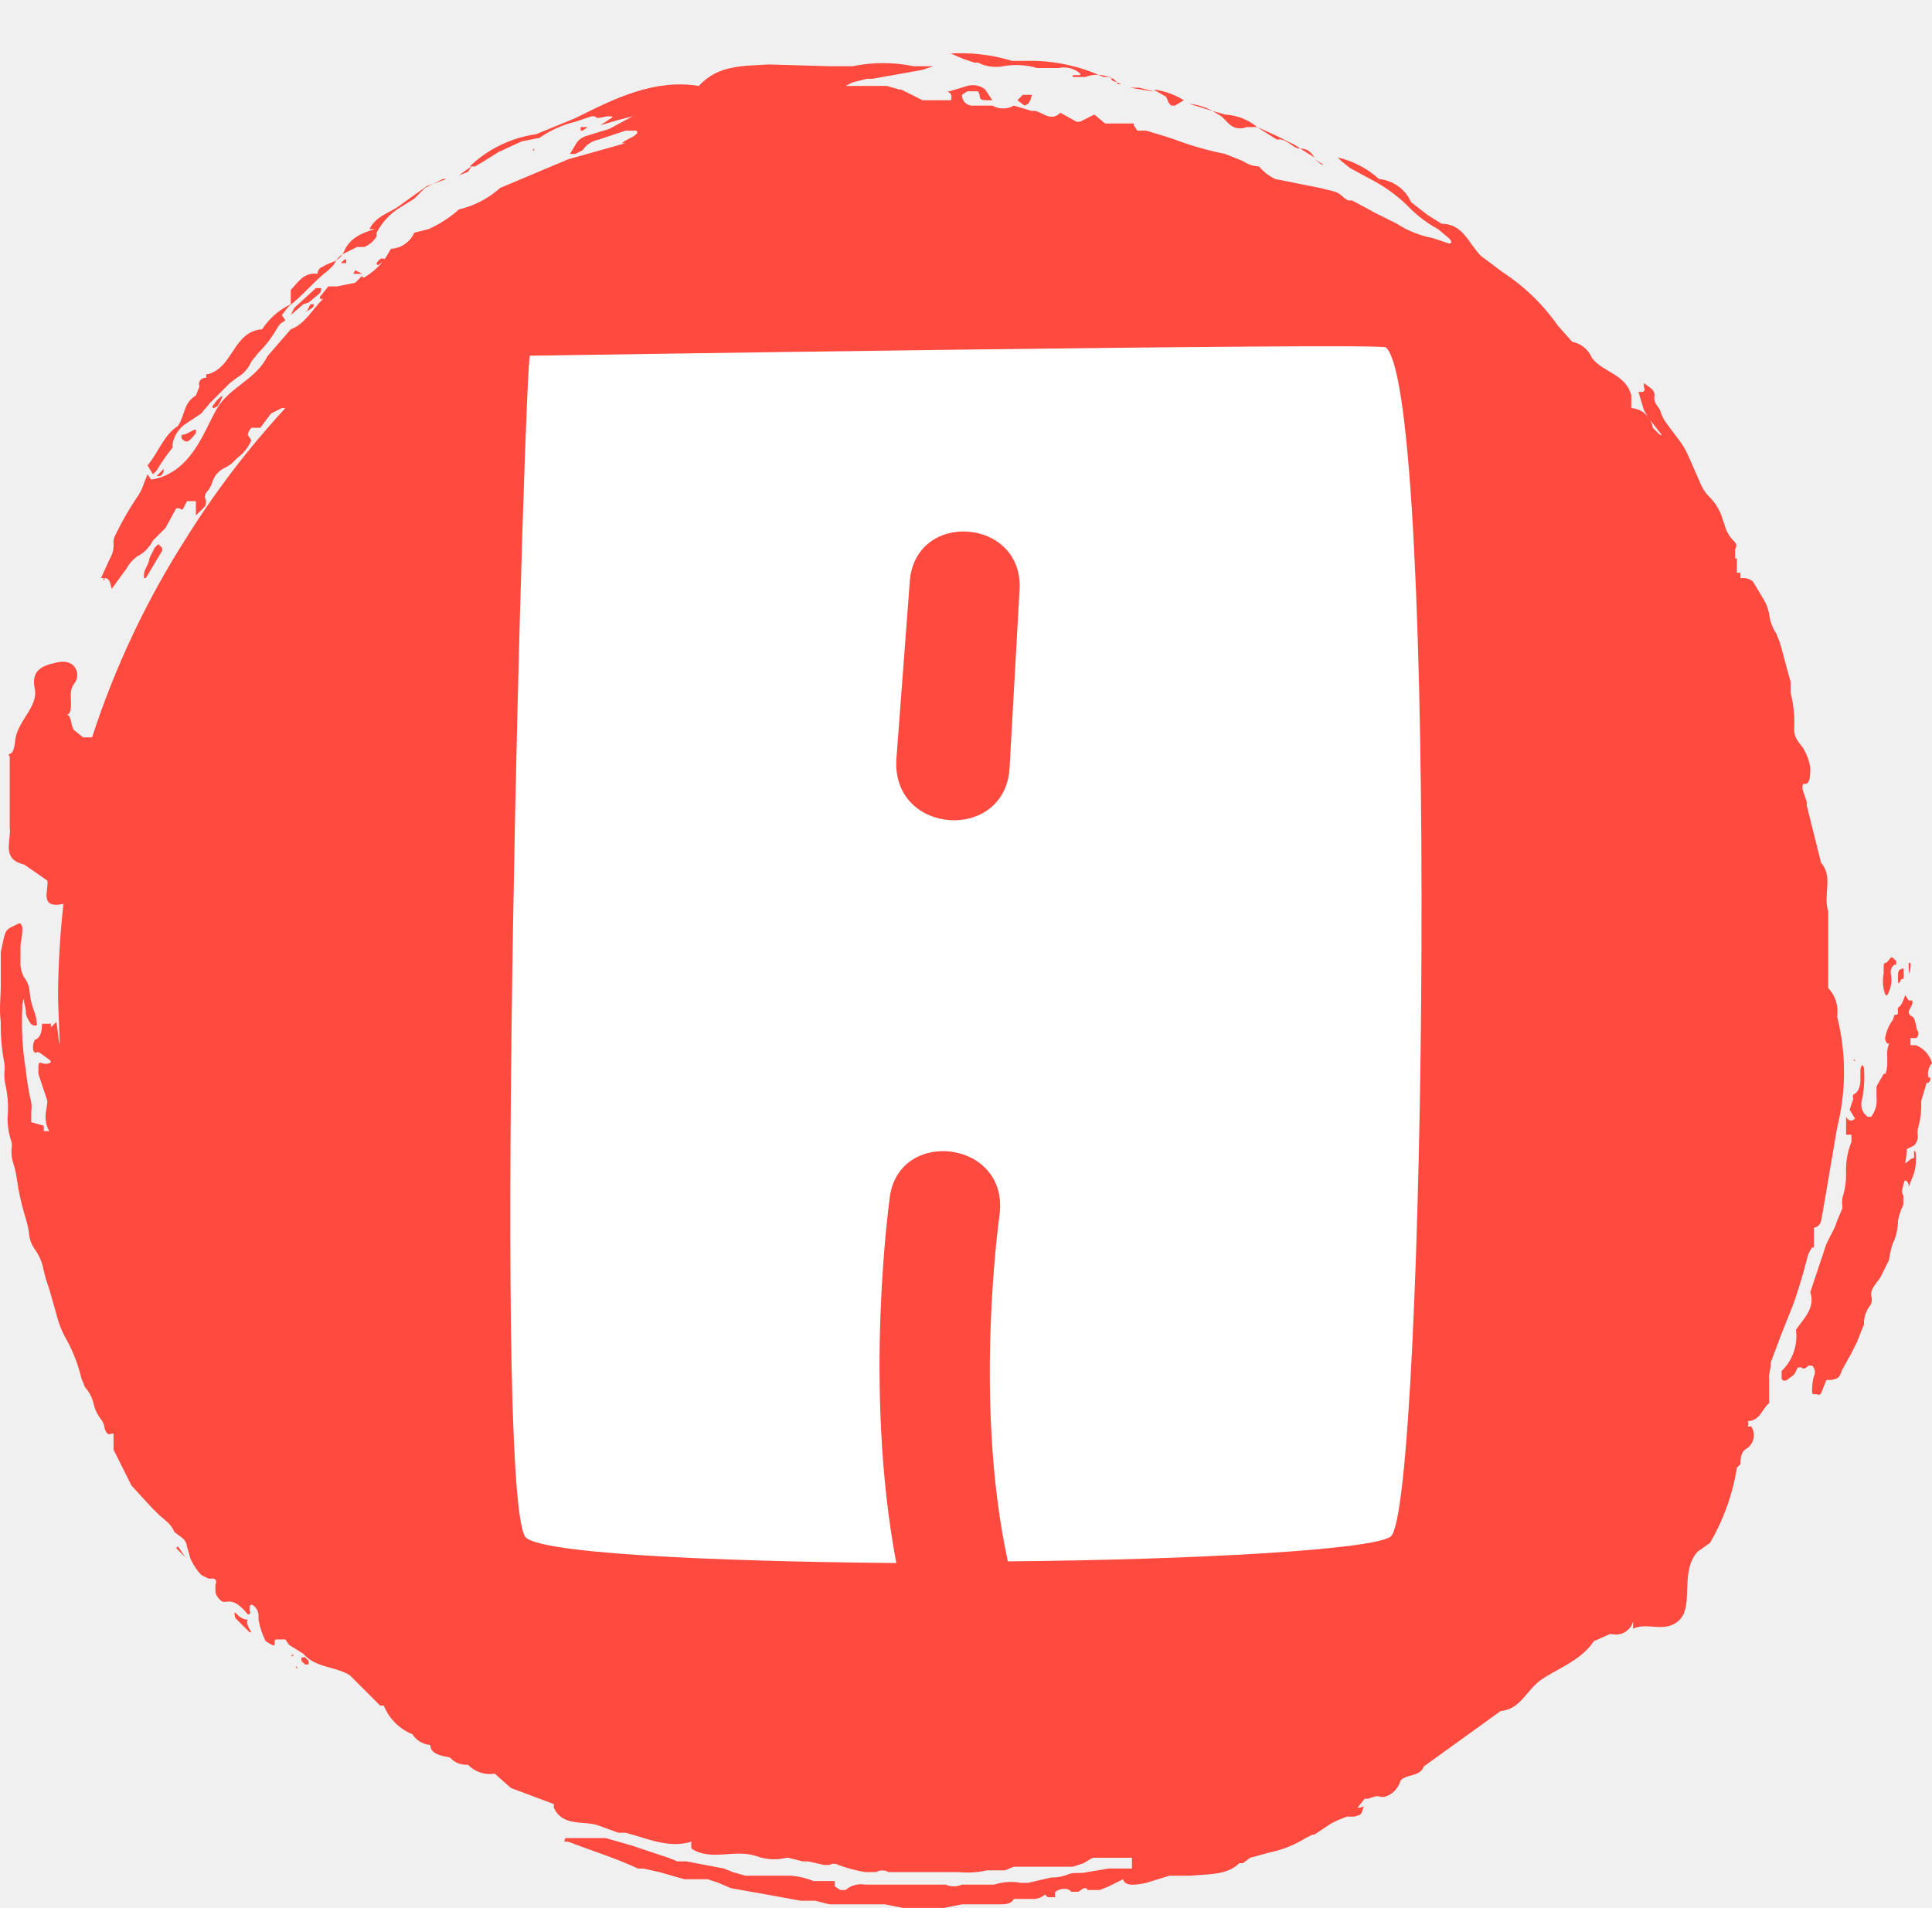
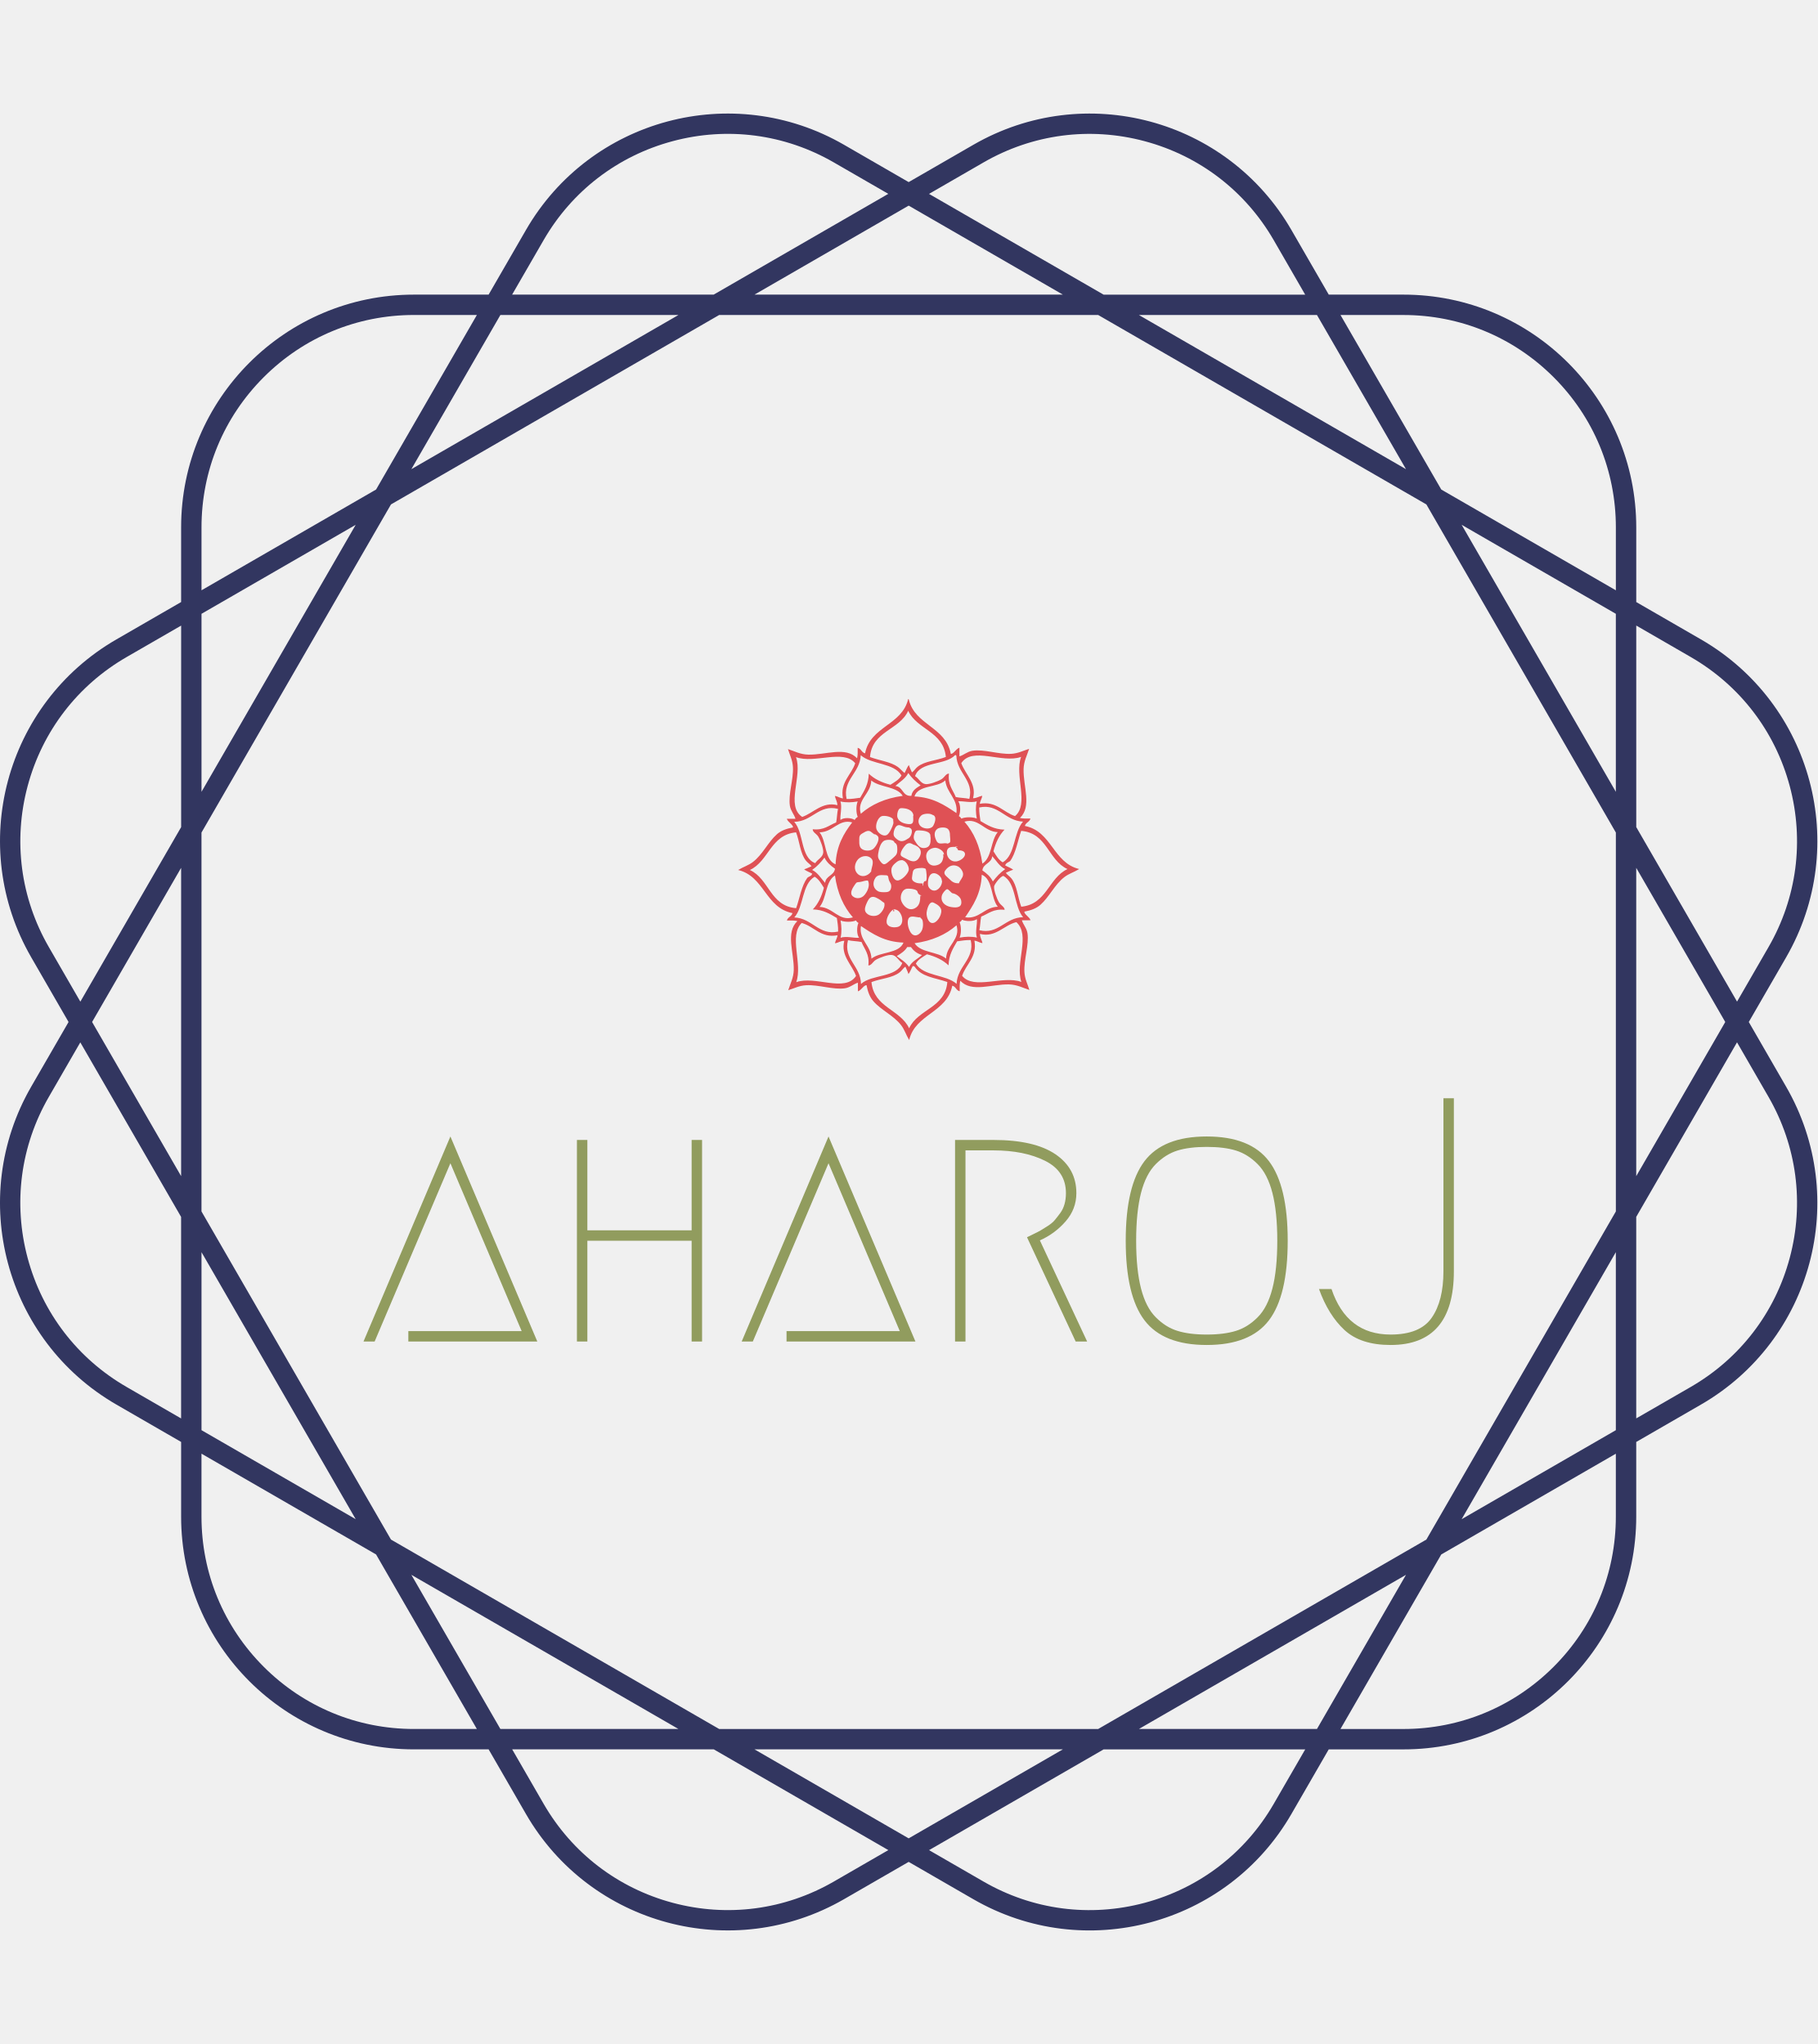
- <svg xmlns="http://www.w3.org/2000/svg" width="308.761" height="304.916" viewBox="0 0 106.008 104.687" class="css-1j8o68f" version="1.1" id="svg23">
-   <defs id="SvgjsDefs2684" />
-   <g id="SvgjsG2685" featurekey="rootContainer" transform="matrix(0.9820593,0,0,0.9820593,-0.05456052,0)" fill="#ff4a3f">
-     <g id="g17">
-       <path d="M19.8 15.3h.5l-.4-.2zm.5.1zm.8-.7c0 .1 0 .1.1.1l.4-.3c-.2-.1-.3-.1-.5.2zm.4-.2zm-4.1 2.3zm-.2.6l.3-.2c.1-.1.1-.2.1-.2h-.2l-.2.4c-.1-.1-.1 0 0 0zm2.2-2.9h-.1l-.2.2h.3zm-2.1 2.4l.6-.5c.1-.1.1-.2.1-.3h-.3l-1.2 1.1-.2.4.7-.6zm-1.1.8z" id="path3" />
-       <path d="M9.7 25v-.2a1.7 1.7 0 0 1 .7-1.1l.9-.6.5-.6.7-.7.4-.4.4-.3a1.9 1.9 0 0 0 .8-.9l.4-.5a5.9 5.9 0 0 0 1-1.3l.2-.3.3-.2-.2-.3.4-.5c.8-.6 1.4-1.4 2.2-2l.3-.3a1.4 1.4 0 0 1 .5-.6l.8-.4h.4a1.4 1.4 0 0 0 .7-.6V13a3.5 3.5 0 0 1 1.3-1.4l.8-.5.2-.2.4-.4 1-.5h.2l-1.1.4-1.4 1c-.6.5-1.4.6-1.8 1.4h.3c-.7.2-1.4.5-1.7 1.2s-.8.6-1.2.9a.4.4 0 0 0-.3.4c-.8-.1-1.1.5-1.5.9v.8a3.9 3.9 0 0 0-1.6 1.4c-1.6.1-1.6 2.1-3 2.5h-.1a.2.2 0 0 0 0 .2c-.3 0-.5.2-.4.5l-.2.5c-.7.4-.6 1.1-1 1.7-.8.5-1.1 1.5-1.7 2.2l.3.5.2-.2a11.6 11.6 0 0 1 .9-1.3zM53.9 3.3l.6.2h.2a2.2 2.2 0 0 0 1.4.2 4.1 4.1 0 0 1 1.9.1h1.2a1.4 1.4 0 0 1 1.2.3.1.1 0 0 1 0 .1H60a.1.1 0 0 0 0 .1h.7a1.8 1.8 0 0 1 1.3 0c.2 0 .1.1.2.2l.5.2h-.2c-.2-.4-.5-.4-.8-.4a9.7 9.7 0 0 0-4.3-.9h-.8A9.8 9.8 0 0 0 53 3h.2zm7.3 3.1zM50.3 4.7zm10.9 1.7h.2-.2zM19 14.7zm32.1-10zm17.6 2.2a.9.9 0 0 0 1 .2h.6a3.1 3.1 0 0 0-1.8-.7l-.7-.2.5.3zm-3.4-1.3c0 .1.1.2.2.3h.2l.5-.3a4.2 4.2 0 0 0-1.7-.6l.7.4zm7.4 2.7l.8.5c-.2-.3-.4-.5-.8-.5z" id="path5" />
-       <path d="M99 76.1l.6-1.6.6-1.5c.2-.5.6-1.8.8-2.6a1.7 1.7 0 0 1 .3-.7h.1v-1.1c.5-.1.4-.6.5-.9l.8-4.7a12.7 12.7 0 0 0 0-6.2 1.9 1.9 0 0 0-.5-1.6v-4.3c-.3-.9.3-1.9-.4-2.7L101 45a.4.4 0 0 0 0-.2l-.2-.6a.5.5 0 0 1 0-.4h.1c.3 0 .3-.5.3-.9a3 3 0 0 0-.4-1.1l-.3-.4a1.1 1.1 0 0 1-.2-.7 6.7 6.7 0 0 0-.2-2v-.6c-.2-.7-.4-1.5-.6-2.2l-.2-.5a2.5 2.5 0 0 1-.4-1.1 2.5 2.5 0 0 0-.3-.8l-.6-1a.8.8 0 0 0-.6-.2h-.1V32h-.2v-.8H97V31a.4.4 0 0 0 0-.1v-.2c.1-.2.1-.3-.1-.5a1.8 1.8 0 0 1-.4-.6l-.2-.6a2.9 2.9 0 0 0-.7-1.2 2.2 2.2 0 0 1-.5-.7l-.7-1.6a4.3 4.3 0 0 0-.6-1l-.6-.8a2.4 2.4 0 0 1-.4-.8l-.2-.3a.6.6 0 0 1-.1-.5.5.5 0 0 0-.2-.4l-.4-.3v.2c.1.2 0 .3-.1.3h-.2l.3 1 .3.5.7.9h-.1l-.2-.2-.2-.2a1.3 1.3 0 0 0-1.2-1.1v-.7c-.3-1.2-1.6-1.3-2.2-2.1a1.5 1.5 0 0 0-1.1-.9l-.8-.9a11.3 11.3 0 0 0-3.1-3l-.8-.6-.4-.3c-.7-.7-1-1.8-2.2-1.8l-.8-.5-.9-.7a2.2 2.2 0 0 0-1.8-1.3 5.1 5.1 0 0 0-2.3-1.2l.2.2.5.4 1.3.7a8.5 8.5 0 0 1 2.1 1.6 6.8 6.8 0 0 0 1.5 1.1l.6.5c.1.1.2.2.1.3H81l-.9-.3a5.6 5.6 0 0 1-2-.8l-1.2-.6-1.3-.7h-.2c-.3-.1-.4-.4-.8-.5l-.8-.2-2.5-.5a2.6 2.6 0 0 1-.9-.7 1.7 1.7 0 0 1-.9-.3l-1-.4a18.1 18.1 0 0 1-2.8-.8l-.6-.2-1-.3h-.5l-.2-.3v-.1h-1.6l-.6-.5-.4.2-.4.2h-.2l-.9-.5c-.6.6-1.1-.2-1.6-.1l-1-.3a1.2 1.2 0 0 1-1.2 0h-1.2a.6.6 0 0 1-.5-.6l.3-.2h.6a.7.7 0 0 1 .1.3c0 .2.2.2.5.2h.2l-.4-.6a1.1 1.1 0 0 0-1-.2l-1 .3H53c.3.2.2.3.2.5h-1.6l-.4-.2-.8-.4h-.1l-.7-.2h-2.3l.4-.2.8-.2h.3l1.7-.3 1.1-.2.6-.2h-1.1a8.4 8.4 0 0 0-3.4 0h-1.3L43 3.6c-1.4.1-2.8 0-3.9 1.2-2.5-.4-4.7.7-6.9 1.8l-2.2.9a6.7 6.7 0 0 0-3.7 1.8h.3l.5-.3.8-.5 1.3-.6 1-.2a6 6 0 0 1 2-.9l.9-.3h.2c.1.2.5 0 .7 0h.2c.1 0 .1.1 0 .1l-.6.4 1-.3.8-.2-1.3.7-1.3.4a1 1 0 0 0-.6.5l-.3.5h.3l.4-.2a1.4 1.4 0 0 1 .9-.6l1.5-.5h.5a.1.1 0 0 1 .1.2c-.2.2-.6.3-.8.5h.2l-3.2.9-3.8 1.6a5.2 5.2 0 0 1-2.3 1.2 6.6 6.6 0 0 1-1.7 1.1l-.8.2a1.5 1.5 0 0 1-1.3.9l-.3.5a3.7 3.7 0 0 1-1.2 1.1h-.1v-.1l-.2.2-.2.2-1 .2h-.5l-.4.5c-.1.1-.1.2 0 .2h.1c-.6.6-1 1.4-1.8 1.7L15 19.9c-.6 1.2-1.8 1.6-2.6 2.6s-1.4 3.9-3.9 4.3l-.2-.3-.2.5a2.7 2.7 0 0 1-.4.8 16.9 16.9 0 0 0-1.2 2.1.8.8 0 0 0-.1.5 1.4 1.4 0 0 1-.2.8l-.5 1.1h.2c.3 0 .3.3.4.6l.8-1.1a2.2 2.2 0 0 1 .6-.7 2 2 0 0 0 .9-.9l.3-.3.4-.4.6-1.1h.2c.1.1.1.1.2 0l.2-.4h.5v.8l.5-.5a.5.5 0 0 0 0-.5.4.4 0 0 1 .1-.3 1.5 1.5 0 0 0 .3-.5 1.3 1.3 0 0 1 .8-.9l.3-.2.3-.3a2.4 2.4 0 0 0 .8-1l-.2-.3c0-.1.1-.3.2-.4h.5l.6-.8.6-.3h.2a48.8 48.8 0 0 0-5.5 7.2h-.1.1a48.4 48.4 0 0 0-5.3 11.2h-.5l-.5-.4c-.2-.2-.1-.7-.4-.9h.1c.3-.5-.1-1.2.3-1.7s.1-1.4-.9-1.2-1.5.5-1.3 1.5-1 1.8-1.1 2.9-.5.5-.3.9v3.9c.1.8-.5 1.8.8 2.1l1.3.9c.1.5-.5 1.6.9 1.3a49.2 49.2 0 0 0-.3 5c0 1.1.1 2.2.1 3.3v-.4c-.1-.4-.1-.8-.2-1.3l-.3.3v-.2h-.5c0 .5-.1.8-.4.9a.9.9 0 0 0-.1.5c0 .1.1.3.2.2s.4.2.7.4-.2.3-.4.2-.2.1-.2.3v.3l.5 1.5c0 .3-.1.6-.1.9a1.7 1.7 0 0 0 .2.8h-.3v-.3l-.7-.2v-.6a1.5 1.5 0 0 0 0-.5 14.6 14.6 0 0 1-.3-1.8 16.6 16.6 0 0 1-.2-3.5.9.9 0 0 1 .1-.5v.2a2.9 2.9 0 0 1 .1.5.8.8 0 0 0 .1.4c.1.2.2.4.4.4s.1-.1.1-.2a2.1 2.1 0 0 0-.1-.5 4.2 4.2 0 0 1-.3-1.3 1.5 1.5 0 0 0-.3-.7 1.6 1.6 0 0 1-.2-.9v-.8c0-.3.1-.6.1-.9a.5.5 0 0 0-.1-.4h-.1c-.8.4-.7.2-1 1.6V55c0 .7-.1 1.4 0 2.1a10.8 10.8 0 0 0 .2 2.3 1.8 1.8 0 0 1 0 .5 3.1 3.1 0 0 0 .1.9 5.9 5.9 0 0 1 .1 1.3 3.9 3.9 0 0 0 .2 1.7 1.2 1.2 0 0 1 0 .4 2.1 2.1 0 0 0 .1.8 4.9 4.9 0 0 1 .2.9 14 14 0 0 0 .5 2.2 5 5 0 0 1 .2 1 1.7 1.7 0 0 0 .3.7 2.9 2.9 0 0 1 .5 1.2 8.5 8.5 0 0 0 .3 1l.4 1.4a5.4 5.4 0 0 0 .6 1.5 8.5 8.5 0 0 1 .8 2.1l.2.5a2.1 2.1 0 0 1 .5 1 2.1 2.1 0 0 0 .4.8 1 1 0 0 1 .2.5c.1.3.2.4.4.3h.1v.9l.5 1 .5 1 1.1 1.2.4.4c.3.3.7.5.9 1l.4.3a.7.7 0 0 1 .3.5l.2.7a3.3 3.3 0 0 0 .6.9l.4.2h.3a.2.2 0 0 1 .1.3 2.5 2.5 0 0 0 0 .5.9.9 0 0 0 .4.5h.2c.4-.1.8.2 1.2.7h.1c0-.1.1-.1 0-.2v-.2c0-.1.1-.2.2-.1a.7.7 0 0 1 .3.6v.2a4.3 4.3 0 0 0 .4 1.2c.5.3.5.3.5.1s0-.2.2-.2h.4l.2.3.8.5c.7.8 1.8.7 2.6 1.2l1.7 1.7h.2a2.9 2.9 0 0 0 1.6 1.6 1.3 1.3 0 0 0 1 .6c0 .5.6.6 1.1.7a1.2 1.2 0 0 0 .8.4h.2a1.7 1.7 0 0 0 1.5.5l.9.8 2.4.9v.2c.5 1.1 1.7.7 2.5 1l1.1.4h.4c1.2.3 2.4.9 3.7.5a.7.7 0 0 0 0 .4c1.1.7 2.4 0 3.6.4a2.9 2.9 0 0 0 1.7.1h.1l.8.2h.3l.9.2h.3a.5.5 0 0 1 .5 0 7.9 7.9 0 0 0 1.5.4h.6a.7.7 0 0 1 .7 0h3.9a5 5 0 0 0 1.6-.1h1l.5-.2H60l.6-.2.5-.3h2.2v.6H62l-1.2.2c-.4.1-.7 0-1 .1a2.4 2.4 0 0 1-1 .2l-1.3.3h-.4a3.1 3.1 0 0 0-1.5.1h-1.8a1.1 1.1 0 0 1-.9 0h-4.5a1.3 1.3 0 0 0-1.1.3H47l-.3-.2v-.3h-1.2a4.1 4.1 0 0 0-1.3-.3h-2.5l-.7-.2-.5-.2-2.1-.4h-.5l-.5-.2-2.1-.7-1.4-.4h-2.2c-.1 0-.1.1-.1.2h.2c1.3.5 2.6.9 3.9 1.5h.3l.9.2 1.4.4h1.3l.6.2.7.3 1.7.3 1.1.2 1.1.2h.8l.8.2h3.1l1 .2h2.3l1-.2H56c.4 0 .6-.1.7-.3h1a1 1 0 0 0 .8-.3c-.1.1 0 .1.1.2h.4v-.2c0-.1 0-.1.2-.2s.6-.1.7.1h.4l.3-.2c.2 0 .2 0 .2.1h.7l.5-.2.8-.4c.1.3.4.4 1.3.2l1.3-.4h1.2c.9-.1 2 0 2.7-.7h.2l.4-.3 1.1-.3a6.1 6.1 0 0 0 2-.8l.4-.2h.1l.9-.6.4-.2.5-.2h.4c.4-.1.4-.1.5-.4s0-.1-.2-.1h-.1l.4-.5h.2c.3-.1.5-.2.7-.1h.2a1.3 1.3 0 0 0 .9-.9c.3-.4 1.1-.2 1.3-.8l4.3-3.1c1.1-.1 1.4-1.1 2.2-1.7s2.3-1.1 3-2.2l.9-.4h.1a1 1 0 0 0 1.2-.7v.4c.8-.4 1.8.3 2.6-.5s0-2.7 1-3.8l.7-.5a12.1 12.1 0 0 0 1.5-4.2l.2-.2c0-.3 0-.7.4-.9a.9.9 0 0 0 .2-1.2h-.2a.3.3 0 0 0 0-.3c.7 0 .8-.7 1.2-1V77a.5.5 0 0 1 0-.2 3.8 3.8 0 0 0 .1-.7zM5.9 32.2z" id="path7" />
-       <path d="M26.4 9.3l-.3.2-.4.3.5-.2zm6.1-2h.1l.3-.2h-.4zm-2.6 1l-.1.1h.1v-.1zm-1.5 1.4zm1.3-.2zm-6.3 3.1zM9.2 26.2l-.4.4H9a.4.4 0 0 0 .2-.4zm3-3.5a2.1 2.1 0 0 0 .3-.6 1.5 1.5 0 0 0-.5.5c-.1.1-.1.2 0 .2zM11 24.2V24c-.2 0-.5.3-.8.3v.2c.3.3.4.2.8-.3zm3 66.2zM73.9 9.2h.1l-.5-.3zm-2.5-1.4c.5-.1.8.4 1.2.5h.1l-.3-.2-1-.5-1.1-.5.3.2zM52.8 3.1zm11.7 2h-.1l-1.2-.2h.5zm2 .7l1.3.4a3.3 3.3 0 0 0-1.3-.4zm-9 0a1 1 0 0 0 .2-.5h-.5l-.3.3.4.3zm9 1.6zM49.9 4.2zm2.9.7zM48.5 4zm13.8 2.1a.5.5 0 0 0 0 .1zm44.8 52.3h-.3V58h.3c.1 0 .2-.3.1-.4s-.1-.7-.3-.8a.3.3 0 0 1-.2-.3l.2-.4a.4.4 0 0 0 0-.2h-.2l-.2-.3c-.1.3-.2.6-.4.7a.5.5 0 0 0 0 .2c0 .1 0 .2-.1.2h-.1a1.1 1.1 0 0 1-.1.3 2.3 2.3 0 0 0-.4.9.4.4 0 0 0 .1.4h.1a1.7 1.7 0 0 0-.1.8v.4a1.8 1.8 0 0 1-.1.5h-.1l-.4.7v.6a1.5 1.5 0 0 1-.3 1.1h-.2l-.2-.2a.9.9 0 0 1-.1-.8 6.5 6.5 0 0 0 .1-1.7c0-.1-.1-.2-.1-.2a.5.5 0 0 0-.1.3v.6c0 .2-.1.6-.3.7s-.1.2-.1.3l-.2.6.3.5c-.2.2-.4.1-.5-.1v1h.3v.4a4.2 4.2 0 0 0-.3 1.4 3.3 3.3 0 0 0 0 .4 4 4 0 0 1-.2 1.3 2 2 0 0 0 0 .6l-.3.7a3.2 3.2 0 0 1-.3.7l-.3.6-.9 2.7c.3.9-.4 1.5-.8 2.1a2.7 2.7 0 0 1-.8 2.3v.4c0 .1.1.2.3.1l.4-.3.2-.4h.2c.1.1.2.1.4-.1h.2a.5.5 0 0 1 .1.6 2.9 2.9 0 0 0-.1.8c0 .1 0 .2.1.2h.2c.1.1.2 0 .3-.3l.2-.5h.3c.4-.1.4-.1.6-.6l.5-.9.3-.6.4-1a1.6 1.6 0 0 1 .3-1 .6.6 0 0 0 .1-.6c0-.2 0-.3.2-.6l.3-.4.5-1a4.7 4.7 0 0 1 .2-.9 3 3 0 0 0 .3-1.3 3.8 3.8 0 0 1 .3-.9v-.5c-.1-.2-.1-.2 0-.6s.1-.2.2-.2a.4.4 0 0 1 .1.3l.2-.5a2.3 2.3 0 0 0 .2-.9v-.3c0-.1 0-.3-.1-.3v.4c-.2 0-.3.2-.5.3a6.4 6.4 0 0 0 .1-.8l.4-.2a.7.7 0 0 0 .2-.6 1.4 1.4 0 0 1 0-.3 4.8 4.8 0 0 0 .2-1.4v-.2l.3-1h.1a.3.3 0 0 0 .1-.3h-.1a.9.9 0 0 1 .2-.8 1.5 1.5 0 0 0-.9-1zm-1.2 7.8zm-.2-9.9zm0 0zM9.1 30.8a.3.3 0 0 0 0-.2l-.2-.2-.2.2-.3.6c0 .3-.3.6-.3.9v.2h.1zm96.3 24.8h.1a1.7 1.7 0 0 0 .2-1.2.5.5 0 0 1 .2-.5h.1v-.2l-.2-.2h-.1c-.1.1-.2.3-.3.3s-.1.1-.1.3v.3a2.2 2.2 0 0 0 .1 1.2zM13.2 90.1c-.1 0 0 .2 0 .3l.8.8h.1c-.2-.3-.3-.6-.2-.7a.9.9 0 0 1-.5-.2zm.8.3zm92.3-35.7h.1a2 2 0 0 0 0-.6c-.3.1-.3.1-.3.6s.1.1.2 0z" id="path9" />
-       <path d="M106.7 62a.6.6 0 0 0 .1-.5c0-.1-.1-.2-.1-.1h-.2v.2c0 .4.1.5.2.4zm.1-8.2h-.1v.6a1 1 0 0 0 .1-.6zM17.1 92.6h-.2v.2l.2.2h.2v-.2zm86.6-33.3c0-.1 0-.1-.1-.1zM9.9 86.5l.5.5-.4-.6z" id="path11" />
-       <circle cx="10.5" cy="87.1" transform="rotate(-24.8 10.4 87.159)" id="circle13" />
-       <path d="M9.7 30.1h-.1v.2-.2h.1zm83.2-6.6l-.2-.3h-.1zm-14.7 77.1zM5.9 32.2zm-.1.2a.3.3 0 0 0 .1-.2v.2zm1.9-4.9zM61.5 2.4zm42.8 58.2v.1-.1zM16.4 92.5h-.1c.1.1.2 0 .1-.1zm.2.7h.1l-.1-.1v.1zm73.9-71.3zm15.2 34.4zM14.6 91.7zm92.1-37zm-.8 11.4zM34.6 0z" id="path15" />
-     </g>
-   </g>
-   <g id="SvgjsG2686" featurekey="nameFeature-0" transform="matrix(2.284354,0,0,2.284354,27.98006,-5.60952)" fill="#ffffff">
-     <path d="M9.6 16.48 l-0.32 4.24 c-0.08 1.8 2.6 1.96 2.72 0.2 l0.24 -4.28 c0.12 -1.76 -2.56 -1.96 -2.64 -0.16 z M0.48 11 l0 0 c0.04 0 20.48 -0.32 20.56 -0.2 c1.28 1.12 0.96 27.8 0.12 28.56 c-0.4 0.32 -4.64 0.56 -9.2 0.6 c-0.84 -3.84 -0.2 -8.32 -0.2 -8.32 c0.24 -1.8 -2.44 -2.12 -2.64 -0.4 c0 0.04 -0.64 4.52 0.16 8.76 c-4.56 -0.04 -8.68 -0.24 -8.92 -0.64 c-0.8 -1.44 0 -28.28 0.12 -28.36 z" id="path20" />
+ <svg xmlns="http://www.w3.org/2000/svg" version="1.1" width="1000" height="1125" viewBox="0 0 1000 1125">
+   <g transform="matrix(1,0,0,1,0.0001147749,0)">
+     <svg viewBox="0 0 320 360" data-background-color="#ffffff" preserveAspectRatio="xMidYMid meet" height="1125" width="1000">
+       <g id="tight-bounds" transform="matrix(1,0,0,1,-0.00003672796,0)">
+         <svg viewBox="0 0 320 360" height="360" width="320">
+           <g>
+             <svg />
+           </g>
+           <g>
+             <svg viewBox="0 0 320 360" height="360" width="320">
+               <g>
+                 <path transform="translate(-32.1528,-12.1528) scale(3.84303,3.84303)" d="M88.492 50l1.711-2.963c2.946-5.102 1.198-11.626-3.904-14.572l-2.963-1.711v-3.422c0-5.891-4.776-10.667-10.667-10.667h-3.422l-1.711-2.963c-2.946-5.102-9.47-6.85-14.572-3.904l-2.964 1.71-2.963-1.711c-5.102-2.945-11.626-1.197-14.572 3.905l-1.711 2.963h-3.422c-5.891 0-10.667 4.776-10.667 10.667v3.422l-2.963 1.711c-5.102 2.946-6.85 9.47-3.904 14.572l1.71 2.963-1.711 2.963c-2.945 5.102-1.197 11.626 3.905 14.572l2.963 1.711v3.422c0 5.891 4.776 10.667 10.667 10.667h3.422l1.711 2.963c2.946 5.102 9.47 6.85 14.572 3.904l2.963-1.71 2.963 1.711c5.102 2.946 11.626 1.198 14.572-3.904l1.711-2.963h3.422c5.891 0 10.667-4.776 10.667-10.667v-3.422l2.963-1.711c5.102-2.946 6.85-9.47 3.904-14.572zM85.832 33.273c2.252 1.3 3.862 3.399 4.535 5.91 0.673 2.511 0.328 5.135-0.972 7.386l-1.441 2.497-4.618-7.999v-9.236zM73.72 73.72l-15.038 8.682h-17.364l-15.038-8.682-8.682-15.038v-17.364l8.682-15.038 15.038-8.682h17.364l15.038 8.682 8.682 15.038v17.364zM82.401 60.549v8.158l-7.065 4.079zM72.786 75.336l-4.079 7.065h-8.158zM57.065 83.335l-7.065 4.079-7.065-4.079zM39.451 82.401h-8.158l-4.079-7.065zM24.664 72.786l-7.065-4.079v-8.158zM16.665 57.065l-4.079-7.065 4.079-7.065zM17.599 39.451v-8.158l7.065-4.079zM27.214 24.664l4.079-7.065h8.158zM42.935 16.665l7.065-4.079 7.065 4.079zM60.549 17.599h8.158l4.079 7.065zM75.336 27.214l7.065 4.079v8.158zM83.335 42.935l4.079 7.065-4.079 7.065zM72.668 17.599c2.6 0 5.044 1.012 6.883 2.851 1.838 1.838 2.851 4.283 2.851 6.883v2.883l-7.999-4.618-4.618-7.999zM53.43 10.606c2.252-1.3 4.875-1.645 7.386-0.972 2.511 0.673 4.61 2.284 5.91 4.535l1.441 2.497h-9.236l-7.999-4.618zM33.273 14.168c1.3-2.252 3.399-3.862 5.91-4.535 2.511-0.673 5.135-0.328 7.386 0.972l2.497 1.441-7.999 4.618h-9.236zM17.599 27.332c0-2.6 1.012-5.044 2.851-6.883 1.838-1.838 4.283-2.851 6.883-2.851h2.883l-4.618 7.999-7.999 4.618zM10.606 46.57c-1.3-2.252-1.645-4.875-0.972-7.386 0.673-2.511 2.284-4.61 4.535-5.91l2.497-1.441v9.236l-4.618 7.999zM14.168 66.727c-2.252-1.3-3.862-3.399-4.535-5.91-0.673-2.511-0.328-5.135 0.972-7.386l1.441-2.497 4.618 7.999v9.236zM27.332 82.401c-2.6 0-5.044-1.012-6.883-2.851-1.838-1.838-2.851-4.283-2.851-6.883v-2.883l7.999 4.618 4.618 7.999zM46.57 89.394c-2.252 1.3-4.875 1.645-7.386 0.972-2.511-0.673-4.61-2.284-5.91-4.535l-1.441-2.497h9.236l7.999 4.618zM66.727 85.832c-1.3 2.252-3.399 3.862-5.91 4.535-2.511 0.673-5.135 0.328-7.386-0.972l-2.497-1.441 7.999-4.618h9.236zM82.401 72.668c0 2.6-1.012 5.044-2.851 6.883-1.838 1.838-4.283 2.851-6.883 2.851h-2.883l4.618-7.999 7.999-4.618zM90.367 60.816c-0.673 2.511-2.284 4.61-4.535 5.91l-2.497 1.441v-9.236l4.618-7.999 1.441 2.497c1.3 2.253 1.646 4.876 0.973 7.387z" fill="#323660" fill-rule="nonzero" stroke="none" stroke-width="1" stroke-linecap="butt" stroke-linejoin="miter" stroke-miterlimit="10" stroke-dasharray="" stroke-dashoffset="0" font-family="none" font-weight="none" font-size="none" text-anchor="none" style="mix-blend-mode: normal" data-fill-palette-color="tertiary" />
+               </g>
+               <g transform="matrix(1,0,0,1,64,123.1151)">
+                 <svg viewBox="0 0 192 113.77" height="113.77" width="192">
+                   <g>
+                     <svg viewBox="0 0 192 113.77" height="113.77" width="192">
+                       <g>
+                         <svg viewBox="0 0 192 113.77" height="113.77" width="192">
+                           <g transform="matrix(1,0,0,1,0,70.31435)">
+                             <svg viewBox="0 0 192 43.456" height="43.456" width="192">
+                               <g>
+                                 <svg viewBox="0 0 192 43.456" height="43.456" width="192">
+                                   <g>
+                                     <svg viewBox="0 0 192 43.456" height="43.456" width="192">
+                                       <g transform="matrix(1,0,0,1,0,0)">
+                                         <svg width="192" viewBox="0.95 -35 156.84 35.5" height="43.456" data-palette-color="#919c5e">
+                                           <g class="undefined-text-0" data-fill-palette-color="primary" id="text-0">
+                                             <path d="M7.4 0L7.4-1.5 23.7-1.5 13.45-25.65 2.55 0 0.95 0 13.45-29.5 25.95 0 7.4 0ZM49.65-29L49.65 0 48.15 0 48.15-14.5 33.15-14.5 33.15 0 31.65 0 31.65-29 33.15-29 33.15-16 48.15-16 48.15-29 49.65-29ZM61.8 0L61.8-1.5 78.09-1.5 67.84-25.65 56.95 0 55.35 0 67.84-29.5 80.34 0 61.8 0ZM98.24-14.55L98.24-14.55 105.04 0 103.39 0 96.39-15Q96.49-15.05 97.27-15.43 98.04-15.8 98.34-15.98 98.64-16.15 99.34-16.6 100.04-17.05 100.39-17.48 100.74-17.9 101.17-18.48 101.59-19.05 101.79-19.78 101.99-20.5 101.99-21.35L101.99-21.35Q101.99-24.5 98.99-26 95.99-27.5 91.54-27.5L91.54-27.5 87.54-27.5 87.54 0 86.04 0 86.04-29 91.54-29Q97.44-29 100.47-26.95 103.49-24.9 103.49-21.35L103.49-21.35Q103.49-19.05 101.94-17.28 100.39-15.5 98.24-14.55ZM126.44-27.48Q124.74-28 122.24-28 119.74-28 118.04-27.48 116.34-26.95 114.92-25.53 113.49-24.1 112.79-21.38 112.09-18.65 112.09-14.5 112.09-10.35 112.79-7.63 113.49-4.9 114.92-3.48 116.34-2.05 118.04-1.53 119.74-1 122.24-1 124.74-1 126.44-1.53 128.14-2.05 129.56-3.48 130.99-4.9 131.69-7.63 132.39-10.35 132.39-14.5 132.39-18.65 131.69-21.38 130.99-24.1 129.56-25.53 128.14-26.95 126.44-27.48ZM131.19-3.05Q128.49 0.5 122.24 0.5 115.99 0.5 113.29-3.05 110.59-6.6 110.59-14.5 110.59-22.4 113.29-25.95 115.99-29.5 122.24-29.5 128.49-29.5 131.19-25.95 133.89-22.4 133.89-14.5 133.89-6.6 131.19-3.05ZM138.39-7.55L140.19-7.55Q142.39-1 148.69-1L148.69-1Q152.94-1 154.61-3.43 156.29-5.85 156.29-10.1L156.29-10.1 156.29-35 157.79-35 157.79-10.1Q157.79 0.5 148.69 0.5L148.69 0.5Q144.39 0.5 142.06-1.65 139.74-3.8 138.39-7.55L138.39-7.55Z" fill="#919c5e" data-fill-palette-color="primary" />
+                                           </g>
+                                         </svg>
+                                       </g>
+                                     </svg>
+                                   </g>
+                                 </svg>
+                               </g>
+                             </svg>
+                           </g>
+                           <g transform="matrix(1,0,0,1,65.97226,0)">
+                             <svg viewBox="0 0 60.055 60.056" height="60.056" width="60.055">
+                               <g>
+                                 <svg version="1.1" x="0" y="0" viewBox="0.003 -0.001 95.119 95.119" enable-background="new -2 -2.816 100 100" xml:space="preserve" height="60.056" width="60.055" class="icon-icon-0" data-fill-palette-color="accent" id="icon-0">
+                                   <path fill-rule="evenodd" clip-rule="evenodd" d="M79.969 35.405c0.219-0.984 1.324-1.083 1.548-2.068-1.039 0.007-2.121 0.056-2.928-0.167 3.37-3.159 0.913-8.744 1.02-13.591 0.049-2.241 0.958-3.851 1.544-5.677-1.652 0.5-3.045 1.273-4.989 1.383-3.524 0.193-7.562-1.347-10.835-0.851-1.411 0.216-2.533 1.29-3.611 1.552-0.002-0.802-0.002-1.604-0.004-2.407-0.965 0.296-1.646 1.79-2.404 1.722-1.396-7.555-9.939-7.95-11.712-15.125-0.011-0.104-0.026-0.203-0.172-0.171-1.742 7.312-10.534 7.586-12.026 15.147-0.981-0.219-1.082-1.325-2.064-1.545 0.004 1.037 0.056 2.118-0.169 2.923-3.158-3.367-8.744-0.912-13.589-1.018-2.243-0.048-3.853-0.959-5.677-1.543 0.499 1.651 1.272 3.043 1.38 4.988 0.196 3.527-1.346 7.564-0.849 10.838 0.214 1.41 1.289 2.53 1.553 3.609-0.803 0-1.605 0.001-2.409 0.002 0.298 0.968 1.791 1.646 1.723 2.406-1.912 0.367-3.363 0.923-4.47 1.896-2.463 2.168-3.991 5.67-6.7 7.747-1.27 0.975-2.613 1.324-4.126 2.24 7.312 1.741 7.587 10.534 15.148 12.024-0.221 0.983-1.324 1.084-1.545 2.065 1.037-0.004 2.118-0.053 2.924 0.168-3.368 3.16-0.913 8.748-1.017 13.591-0.049 2.239-0.959 3.85-1.543 5.677 1.656-0.496 3.027-1.271 4.988-1.38 3.521-0.194 7.564 1.328 10.835 0.848 1.439-0.211 2.522-1.273 3.611-1.549 0.001 0.804 0.002 1.604 0.002 2.404 0.968-0.296 1.646-1.788 2.407-1.718 0.359 1.918 0.932 3.355 1.896 4.467 2.146 2.481 5.667 3.991 7.746 6.697 0.983 1.282 1.315 2.603 2.242 4.129 1.742-7.312 10.533-7.587 12.024-15.148 0.983 0.222 1.084 1.324 2.065 1.546-0.004-1.037-0.054-2.119 0.17-2.924 3.156 3.369 8.744 0.911 13.588 1.016 2.242 0.054 3.853 0.961 5.68 1.544-0.496-1.652-1.273-3.025-1.382-4.987-0.196-3.52 1.33-7.565 0.85-10.837-0.213-1.439-1.276-2.519-1.553-3.609 0.805-0.002 1.605-0.002 2.408-0.004-0.298-0.965-1.791-1.644-1.723-2.404 1.91-0.364 3.362-0.924 4.47-1.897 2.464-2.167 3.99-5.668 6.699-7.746 1.271-0.976 2.615-1.325 4.129-2.24C87.807 45.687 87.53 36.895 79.969 35.405zM79.453 34.2c-2.679 2.997-2.074 9.276-5.666 11.359-1.195-0.698-1.847-1.938-2.583-3.093 0.626-2.412 1.597-4.481 3.089-6.024-2.959-0.075-4.789-1.285-6.709-2.402-0.16-1.216-0.39-2.365-0.35-3.782C72.545 29.048 74.44 33.987 79.453 34.2zM66.585 66.549c-1.595-0.355-3.143-0.279-4.819 0.006 0.49-1.068 0.488-3.232-0.002-4.299 0.303-0.158 0.535-0.386 0.688-0.69 1.036 0.507 3.3 0.518 4.129-0.177C66.755 62.572 66.053 64.982 66.585 66.549zM28.533 28.578c1.594 0.352 3.144 0.283 4.818-0.005-0.489 1.068-0.487 3.23 0.003 4.298-0.36 0.216-0.646 0.503-0.859 0.862-0.904-0.641-3.075-0.743-3.956 0.004C28.361 32.556 29.064 30.145 28.533 28.578zM63.266 43.182c0.093 1.106-1.472 2.01-2.415 2.121-1.425 0.174-2.621-0.97-2.647-2.415-0.033-1.963 1.67-1.625 3.097-1.613-0.064-0.016-0.124-0.055-0.186-0.067l-0.617-0.11c0.179 0.014 0.39 0.523 0.615 0.571l0.26 0.516c-0.025 0-0.049 0-0.074 0C62.188 42.184 63.195 42.39 63.266 43.182zM66.551 33.353c-1.069-0.487-3.232-0.484-4.302 0.005-0.155-0.303-0.385-0.53-0.688-0.687 0.507-1.036 0.516-3.302-0.177-4.127 1.203-0.155 3.561 0.493 5.16-0.006C66.191 30.132 66.264 31.681 66.551 33.353zM72.402 37.131c-1.995 2.365-1.584 7.126-4.291 8.777-0.666-4.899-2.403-8.725-4.999-11.691C67.049 33.014 68.638 37.024 72.402 37.131zM56.924 45.194c-0.256 0.579-0.754 0.938-1.399 1.137-1.721 0.536-2.812-0.474-3.054-2.139-0.228-1.557 0.959-2.56 2.357-2.704 0.88-0.091 2.724 0.912 2.566 1.957l-0.337-0.202C57.445 43.619 57.124 44.748 56.924 45.194zM51.538 52.184L51.4 51.833c0.031-0.047 0.078-0.334 0.119-0.377-0.854-0.071-1.416 0.051-2.229-0.377-0.804-0.422-0.911-0.814-0.741-1.759 0.201-1.115 0.073-1.864 1.303-2.072 0.663-0.113 1.907-0.268 2.476 0.147 0.189 0.651 0.4 2.68 0.101 3.3-0.186 0.373-0.626-0.511-0.907 1.489C51.527 52.184 51.532 52.184 51.538 52.184zM40.742 56.824l0.067 0.066c-0.021-0.007-0.039-0.025-0.061-0.036 0.393 1.135-0.674 2.726-1.557 3.294-1.071 0.694-3.094 0.422-3.715-0.89-0.288-0.611 0.034-1.555 0.29-2.126 0.35-0.783 0.756-1.793 1.592-1.927 0.744-0.115 1.279 0.287 1.898 0.611 0.531 0.272 1.006 0.807 1.493 1.037C40.746 56.845 40.746 56.833 40.742 56.824zM38.984 53.6c-1.184-0.669-1.533-1.962-0.979-3.212 0.756-1.701 2.01-1.204 3.674-1.204h-0.337c0.712 0 0.429 0.79 0.812 1.573 0.292 0.598 0.582 0.851 0.542 1.573-0.055 0.971-0.473 1.489-1.428 1.538C40.563 53.905 39.593 53.943 38.984 53.6zM54.213 32.316c1.395 0.355 0.59 2.411 0.153 3.099-0.63 0.995-2.592 0.864-3.46 0.07-0.886-0.809-0.789-2.194 0.217-3.047 0.552-0.466 2.372-0.67 3.099-0.111L54.213 32.316zM50.427 36.638c0.961 0.04 3.301 0.162 3.184 1.617l-0.02-0.051c0.058 0.203 0.088 0.415 0.09 0.658-0.002 1.235-0.056 2.433-1.553 2.686-1.462 0.248-2.192-0.944-2.903-2.075-0.387-0.618-0.299-1.176-0.084-1.886C49.382 36.789 49.592 36.604 50.427 36.638zM49.094 40.689l0.338 0.066c-0.066 0.004-0.127-0.004-0.188-0.015 0.082 0.035 0.161 0.074 0.257 0.117 1.371 0.608 1.84 1.808 1.108 3.172-0.864 1.625-2.055 1.459-3.484 0.657-0.382-0.215-1.534-0.658-1.729-1.041-0.288-0.565 0.312-1.64 0.59-2.022 0.429-0.587 0.87-1.263 1.606-1.404 0.691-0.133 1.122 0.43 1.651 0.521C49.197 40.721 49.152 40.702 49.094 40.689zM47.566 47.782c-0.28 1.105-1.996 2.843-3.12 2.831-1.223-0.018-1.844-2.063-1.692-3.176 0.099-0.724 0.585-1.233 1.137-1.705 0.807-0.689 1.104-0.789 2.103-0.79l-0.135 0.067C46.871 45.104 47.794 46.891 47.566 47.782zM47.397 34.883c-1.159-0.126-2.529-0.561-2.953-1.815-0.201-0.597-0.024-1.621 0.307-2.168 0.382-0.629 0.931-0.465 1.646-0.397 1.079 0.103 2.557 0.806 2.485 2.157l-0.068-0.135C48.816 33.925 49.156 35.076 47.397 34.883zM45.984 35.494c0.606 0.237 1.079 0.336 1.755 0.338l-0.068 0.068c1.362 0.19 0.708 2.39-0.099 2.92-1.182 0.779-2.064 1.248-3.268 0.308-0.59-0.459-1.006-0.869-0.951-1.669 0.044-0.65 0.335-1.617 0.879-2.05C44.788 34.965 45.39 35.261 45.984 35.494zM43.147 33.474c0.066 0.405 0.232 0.853 0.135 1.283-0.164 0.738-1.104 2.824-1.816 3.174-1.145 0.566-2.635-0.682-2.92-1.753-0.288-1.076 0.347-3.073 1.495-3.5 0.79-0.292 3.328 0.184 3.31 1.27L43.147 33.474zM40.792 39.497c0.64-0.31 2.582-0.421 2.81 0.518 0.49 0.301 0.727 0.562 0.768 1.417 0.042 0.864 0.094 1.652-0.537 2.299-0.621 0.635-1.428 1.27-2.087 1.825-1.005 0.847-1.383 0.646-2.148-0.354-0.54-0.708-0.69-1.136-0.554-2.007C39.229 42.012 39.64 40.056 40.792 39.497zM43.431 58.597c-0.111-0.027-0.199 0.587-0.325 0.587h0.472C43.528 59.184 43.479 58.572 43.431 58.597c0.951 0.238 1.39 0.403 1.921 1.378 0.677 1.236 0.692 3.27-0.976 3.628-1.155 0.246-2.766-0.019-2.954-1.229C41.229 61.127 42.311 59.208 43.431 58.597zM45.531 56.409c-0.539-1.312 0.143-3.481 1.751-3.505 0.733-0.011 1.845 0.058 2.463 0.471 0.55 0.366-0.005 0.888 1.28 1.411 0.002-0.087 0.004-0.176 0.004-0.262l-0.018 0.469c-0.049-0.068-0.166-0.141-0.21-0.211-0.005 1.446-0.124 2.938-1.603 3.633C47.608 59.158 46.148 57.906 45.531 56.409zM47.48 61.324c0.537-1.161 2.145-0.398 3.248-0.396-0.044-0.042-0.086-0.076-0.131-0.132l0.338 0.132c-0.066 0.009-0.137 0-0.207 0 0.328 0.335 0.642 0.413 0.75 1.024 0.143 0.773 0.115 1.618-0.138 2.353-0.411 1.181-1.792 2.249-2.898 1.212C47.603 64.731 46.968 62.428 47.48 61.324zM54.307 56.743l-0.272-0.134c0.843 0.323 2.08 0.927 2.5 1.865 0.541 1.218-0.698 3.561-1.959 3.954-1.412 0.439-2.081-1.611-2.021-2.71C52.595 58.923 53.15 56.488 54.307 56.743zM55.133 53.376c-0.99 0.33-2.085-0.564-2.183-1.49-0.126-1.221 0.226-3.391 1.75-3.295 0.914 0.059 2.193 1.104 2.096 2.143l0.068-0.136C56.973 51.722 56.166 53.034 55.133 53.376zM55.299 39.535c-0.532-1.082-0.85-2.427 0.218-3.29 0.615-0.496 2.367-0.586 2.964-0.02 0.511 0.483 0.596 1.122 0.596 1.821 0 0.414 0.209 1.603-0.008 1.942-0.06 0.095-0.343 0.229-0.611 0.348 0.004 0.002 0.011 0.001 0.017 0.004l-0.475 0.203c0.085-0.045 0.269-0.123 0.458-0.207C57.31 39.911 55.993 40.953 55.299 39.535zM58.076 47.426c0.877-0.949 1.936-1.312 3.173-0.763 0.691 0.31 1.58 1.457 1.483 2.313-0.017 0.882-0.947 1.687-1.156 2.42-1.198 0.04-1.851-0.337-2.619-1.136C58.037 49.306 56.792 48.811 58.076 47.426zM60.872 31.812c-3.246-2.2-6.504-4.388-11.701-4.632 1.054-3.303 6.373-2.346 8.596-4.481C58.17 26.277 61.394 27.876 60.872 31.812zM48.313 27.008c-2.594 0.188-2.234-2.583-4.476-2.747 1.251-1.156 2.822-1.994 3.607-3.616 0.943 1.352 2.134 2.453 3.444 3.437C49.759 24.787 48.554 25.416 48.313 27.008zM45.903 27.011c-4.898 0.667-8.726 2.403-11.69 5-1.204-3.937 2.807-5.528 2.914-9.292C39.49 24.713 44.252 24.305 45.903 27.011zM34.65 37.479c0.556-0.318 1.1-0.722 1.75-0.691 0.805 0.04 1.167 0.926 1.826 1.01l-0.238-0.21c-0.153-0.1-0.29-0.205-0.37-0.328l0.37 0.328c0.374 0.239 0.871 0.443 1.052 0.798 0.501 0.984-0.721 3.039-1.538 3.546-0.999 0.618-3.069 0.473-3.542-0.809-0.212-0.574-0.185-1.203-0.185-1.834C33.773 38.33 33.842 37.942 34.65 37.479zM37.167 44.507c0.909 0.964-0.077 2.677-0.078 3.677h-0.068c-0.691 1-2.124 1.591-3.234 0.93-1.448-0.862-1.521-2.646-0.664-3.995C33.978 43.775 36.028 43.3 37.167 44.507zM31.808 34.421c-2.361 3.085-4.398 6.494-4.632 11.702-3.178-1.292-2.468-6.481-4.481-8.941C26.478 37.159 28.056 33.361 31.808 34.421zM27.004 47.327c-0.253 1.98-2.553 1.919-2.748 3.959-1.156-1.252-1.993-2.824-3.615-3.609 1.351-0.941 2.452-2.133 3.436-3.442C24.729 45.588 25.822 46.502 27.004 47.327zM27.006 49.22c0.667 4.897 2.404 8.726 5 11.69-3.938 1.201-5.527-2.809-9.291-2.915C24.709 55.631 24.3 50.87 27.006 49.22zM28.567 61.773c1.069 0.487 3.23 0.485 4.3-0.005 0.155 0.305 0.385 0.535 0.688 0.688-0.506 1.037-0.515 3.301 0.177 4.127-1.18 0.177-3.593-0.526-5.16 0.006C28.927 64.997 28.856 63.445 28.567 61.773zM31.966 55.027c-1.061-0.911 0.107-2.53 0.662-3.348 0.46-0.682 0.583-0.541 1.355-0.647 0.801-0.11 1.309-0.412 2.166-0.412l0.134 0.202c0.497 1.305-0.205 2.889-1.09 3.904C34.417 55.613 32.98 55.9 31.966 55.027zM34.244 63.315c3.287 2.219 6.562 4.445 11.875 4.631-1.293 3.18-6.481 2.468-8.94 4.484C37.066 68.615 33.619 67.298 34.244 63.315zM47.149 69.184c0.344 0 0.688 0 1.033 0 0.723 1 1.578 1.787 3.098 2.215-1.252 1.156-2.824 1.725-3.608 3.346-0.942-1.35-2.133-2.05-3.443-3.032C45.464 70.996 46.601 70.184 47.149 69.184zM49.215 68.117c4.9-0.669 8.725-2.404 11.688-5.002 1.205 3.941-2.807 5.529-2.913 9.292C55.627 70.412 50.863 70.825 49.215 68.117zM59.352 58.019c-1.735-0.294-3.026-1.504-2.505-3.306 0.126-0.434 0.878-1.482 1.365-1.65 0.469-0.164 1.205 1.121 1.623 1.121h-0.202c0.915 0 2.367 0.91 2.565 1.983C62.568 58.145 61.093 58.315 59.352 58.019zM63.312 60.878c2.217-3.288 4.442-6.562 4.63-11.874 3.18 1.293 2.47 6.48 4.482 8.939C68.602 58.048 67.292 61.5 63.312 60.878zM68.114 47.801c0.253-1.983 2.553-1.92 2.746-3.959 1.159 1.251 1.993 2.824 3.618 3.609-1.352 0.941-2.455 2.133-3.438 3.441C70.388 49.537 69.294 48.624 68.114 47.801zM78.914 16.142c-1.908 5.138 2.321 13.208-1.701 16.514-3.267-1.051-5.229-4.263-9.806-3.431 0.087-0.885 0.568-1.38 0.684-2.238-0.933 0.155-1.502 0.678-2.577 0.691 1.069-4.163-2.195-6.68-3.279-9.8C65.348 13.174 73.623 18.046 78.914 16.142zM60.512 15.645c0.2-0.029 0.307 0.037 0.345 0.17 0.177 4.86 4.945 6.807 3.625 12.036-1.167-0.267-2.606-0.258-3.786-0.511-0.793-2.02-2.272-3.35-1.897-6.535-0.865-0.021-1.225 1.041-2.063 1.551-1.093 0.667-3.478 1.502-4.47 1.38-1.349-0.166-1.804-1.529-2.927-2.233C50.782 17.277 57.773 18.583 60.512 15.645zM47.426 3.273c2.486 5.316 9.832 5.76 10.506 12.89-2.619 1.014-5.9 1.134-7.911 2.76-0.615 0.5-0.885 1.073-1.544 1.55-0.294-0.681-0.629-1.32-0.863-2.064-0.519 0.629-0.78 1.513-1.202 2.237-0.765-0.61-1.18-1.205-1.892-1.718-1.968-1.413-5.159-1.78-7.744-2.743C37.343 8.903 44.986 8.685 47.426 3.273zM34.196 15.671c2.998 2.675 9.28 2.064 11.358 5.664-0.698 1.195-1.938 1.847-3.094 2.583-2.41-0.625-4.478-1.596-6.023-3.091-0.075 2.962-1.286 4.789-2.4 6.711-1.218 0.159-2.367 0.388-3.784 0.348C29.046 22.571 33.979 20.684 34.196 15.671zM16.137 16.206c5.139 1.911 13.208-2.319 16.514 1.704-1.051 3.264-4.264 5.229-3.431 9.807-0.886-0.089-1.38-0.567-2.236-0.686 0.154 0.934 0.677 1.502 0.69 2.578-4.163-1.071-6.68 2.193-9.801 3.278C13.17 29.774 18.041 21.498 16.137 16.206zM27.848 30.642c-0.269 1.164-0.26 2.606-0.513 3.784-2.015 0.796-3.371 2.249-6.534 1.899-0.022 0.864 1.039 1.225 1.55 2.061 0.667 1.094 1.502 3.479 1.38 4.472-0.164 1.349-1.53 1.802-2.232 2.926-4.19-1.596-3.11-8.476-5.859-11.518C20.653 34.188 22.542 29.299 27.848 30.642zM3.269 47.695c5.318-2.483 5.764-9.827 12.89-10.506 1.013 2.618 1.136 5.901 2.76 7.91 0.499 0.617 1.074 0.886 1.548 1.546-0.679 0.295-1.32 0.629-2.062 0.861 0.629 0.518 1.513 0.781 2.238 1.201-0.124 0.736-0.965 0.756-1.375 1.207-1.61 2.232-2.09 5.588-3.088 8.429C8.91 57.767 8.673 50.142 3.269 47.695zM15.667 60.927c2.678-2.998 2.07-9.275 5.665-11.36 1.194 0.698 1.846 1.938 2.583 3.097-0.626 2.41-1.597 4.478-3.089 6.021 2.96 0.074 4.788 1.284 6.71 2.402 0.159 1.216 0.388 2.363 0.348 3.784C22.566 66.077 20.679 61.145 15.667 60.927zM16.201 78.987c1.852-5.157-2.16-12.946 1.53-16.516 3.455 0.918 5.31 4.297 9.98 3.431-0.089 0.886-0.569 1.38-0.686 2.238 0.935-0.153 1.502-0.678 2.58-0.69-1.07 4.161 2.192 6.678 3.277 9.8C29.77 81.954 21.494 77.08 16.201 78.987zM34.261 79.483c-0.072-5.021-4.962-6.905-3.624-12.208 1.163 0.267 2.604 0.258 3.783 0.512 0.792 2.021 2.271 3.352 1.899 6.535 0.865 0.019 1.226-1.039 2.062-1.553 1.093-0.664 3.477-1.499 4.471-1.378 1.347 0.162 1.802 1.527 2.926 2.232C44.182 77.814 37.302 76.73 34.261 79.483zM47.69 91.855c-2.486-5.314-9.832-5.762-10.505-12.892 2.619-1.011 5.901-1.137 7.909-2.758 0.619-0.502 0.886-1.075 1.547-1.552 0.295 0.679 0.629 1.322 0.862 2.065 0.518-0.633 0.78-1.514 1.201-2.24 0.164 0.027 0.447 0.063 0.517 0.173 1.911 2.883 5.548 3.049 9.119 4.29C57.765 86.214 50.138 86.449 47.69 91.855zM60.921 79.456c-2.998-2.675-9.28-2.063-11.358-5.664 0.698-1.197 1.938-1.847 3.094-2.583 2.413 0.626 4.48 1.595 6.024 3.09 0.074-2.962 1.284-4.789 2.399-6.712 1.219-0.158 2.366-0.386 3.784-0.348C66.069 72.556 61.14 74.443 60.921 79.456zM78.982 78.921c-5.141-1.912-13.209 2.318-16.514-1.704 1.05-3.265 4.263-5.228 3.429-9.808 0.886 0.089 1.38 0.57 2.235 0.689-0.153-0.938-0.675-1.508-0.689-2.583 4.34 1.138 6.658-2.444 10.145-3.277C81.634 65.868 77.186 73.593 78.982 78.921zM67.271 64.484c0.269-1.163 0.26-2.604 0.511-3.786 2.017-0.795 3.371-2.247 6.533-1.896 0.016-0.794-1.048-1.241-1.548-2.063-0.671-1.099-1.501-3.483-1.38-4.47 0.07-0.583 1.723-2.787 2.574-2.926 3.658 2.015 2.896 8.46 5.516 11.516C74.455 60.932 72.57 65.825 67.271 64.484zM78.959 57.936c-1.012-2.615-1.135-5.899-2.76-7.909-0.5-0.616-1.075-0.884-1.548-1.545 0.677-0.296 1.318-0.629 2.062-0.863-0.629-0.517-1.515-0.779-2.236-1.201 0.175-0.684 0.869-0.851 1.373-1.205 1.61-2.231 2.09-5.589 3.086-8.431 7.274 0.577 7.511 8.203 12.915 10.651C86.531 49.914 86.086 57.258 78.959 57.936z" fill="#df5155" data-fill-palette-color="accent" />
+                                 </svg>
+                               </g>
+                             </svg>
+                           </g>
+                           <g />
+                         </svg>
+                       </g>
+                     </svg>
+                   </g>
+                 </svg>
+               </g>
+             </svg>
+           </g>
+           <defs />
+         </svg>
+         <rect width="320" height="360" fill="none" stroke="none" visibility="hidden" />
+       </g>
+     </svg>
  </g>
</svg>
